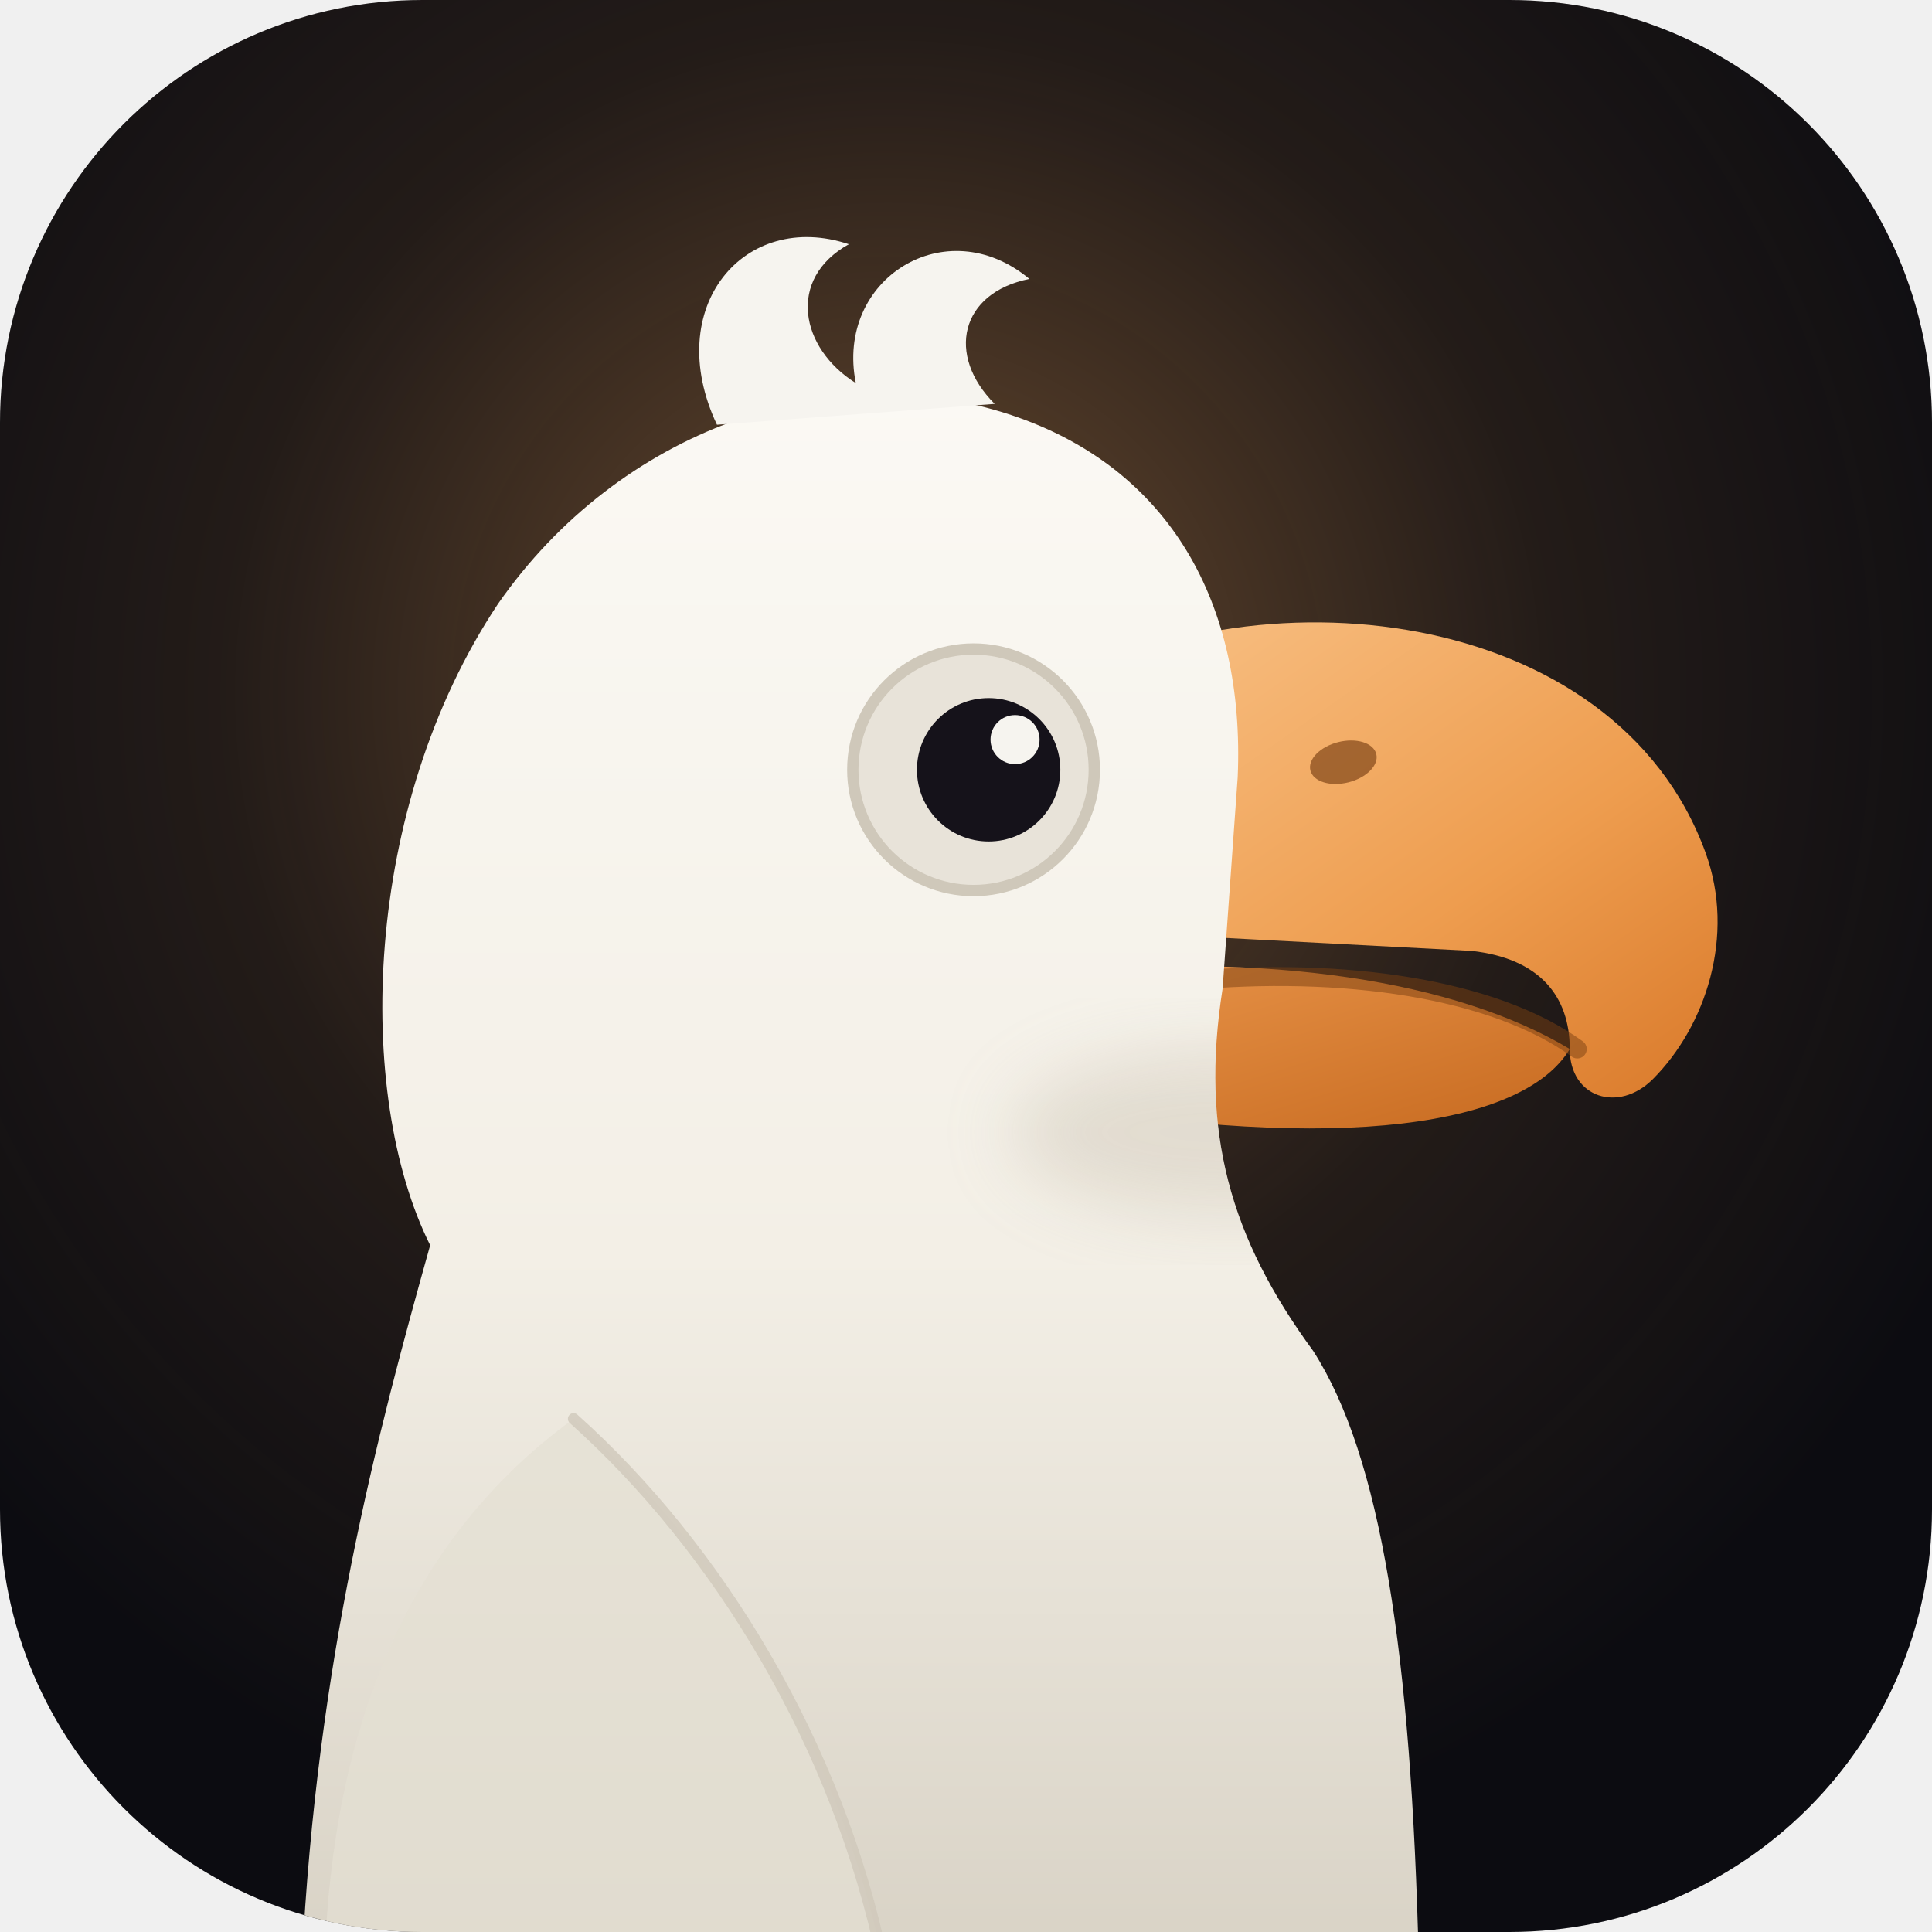
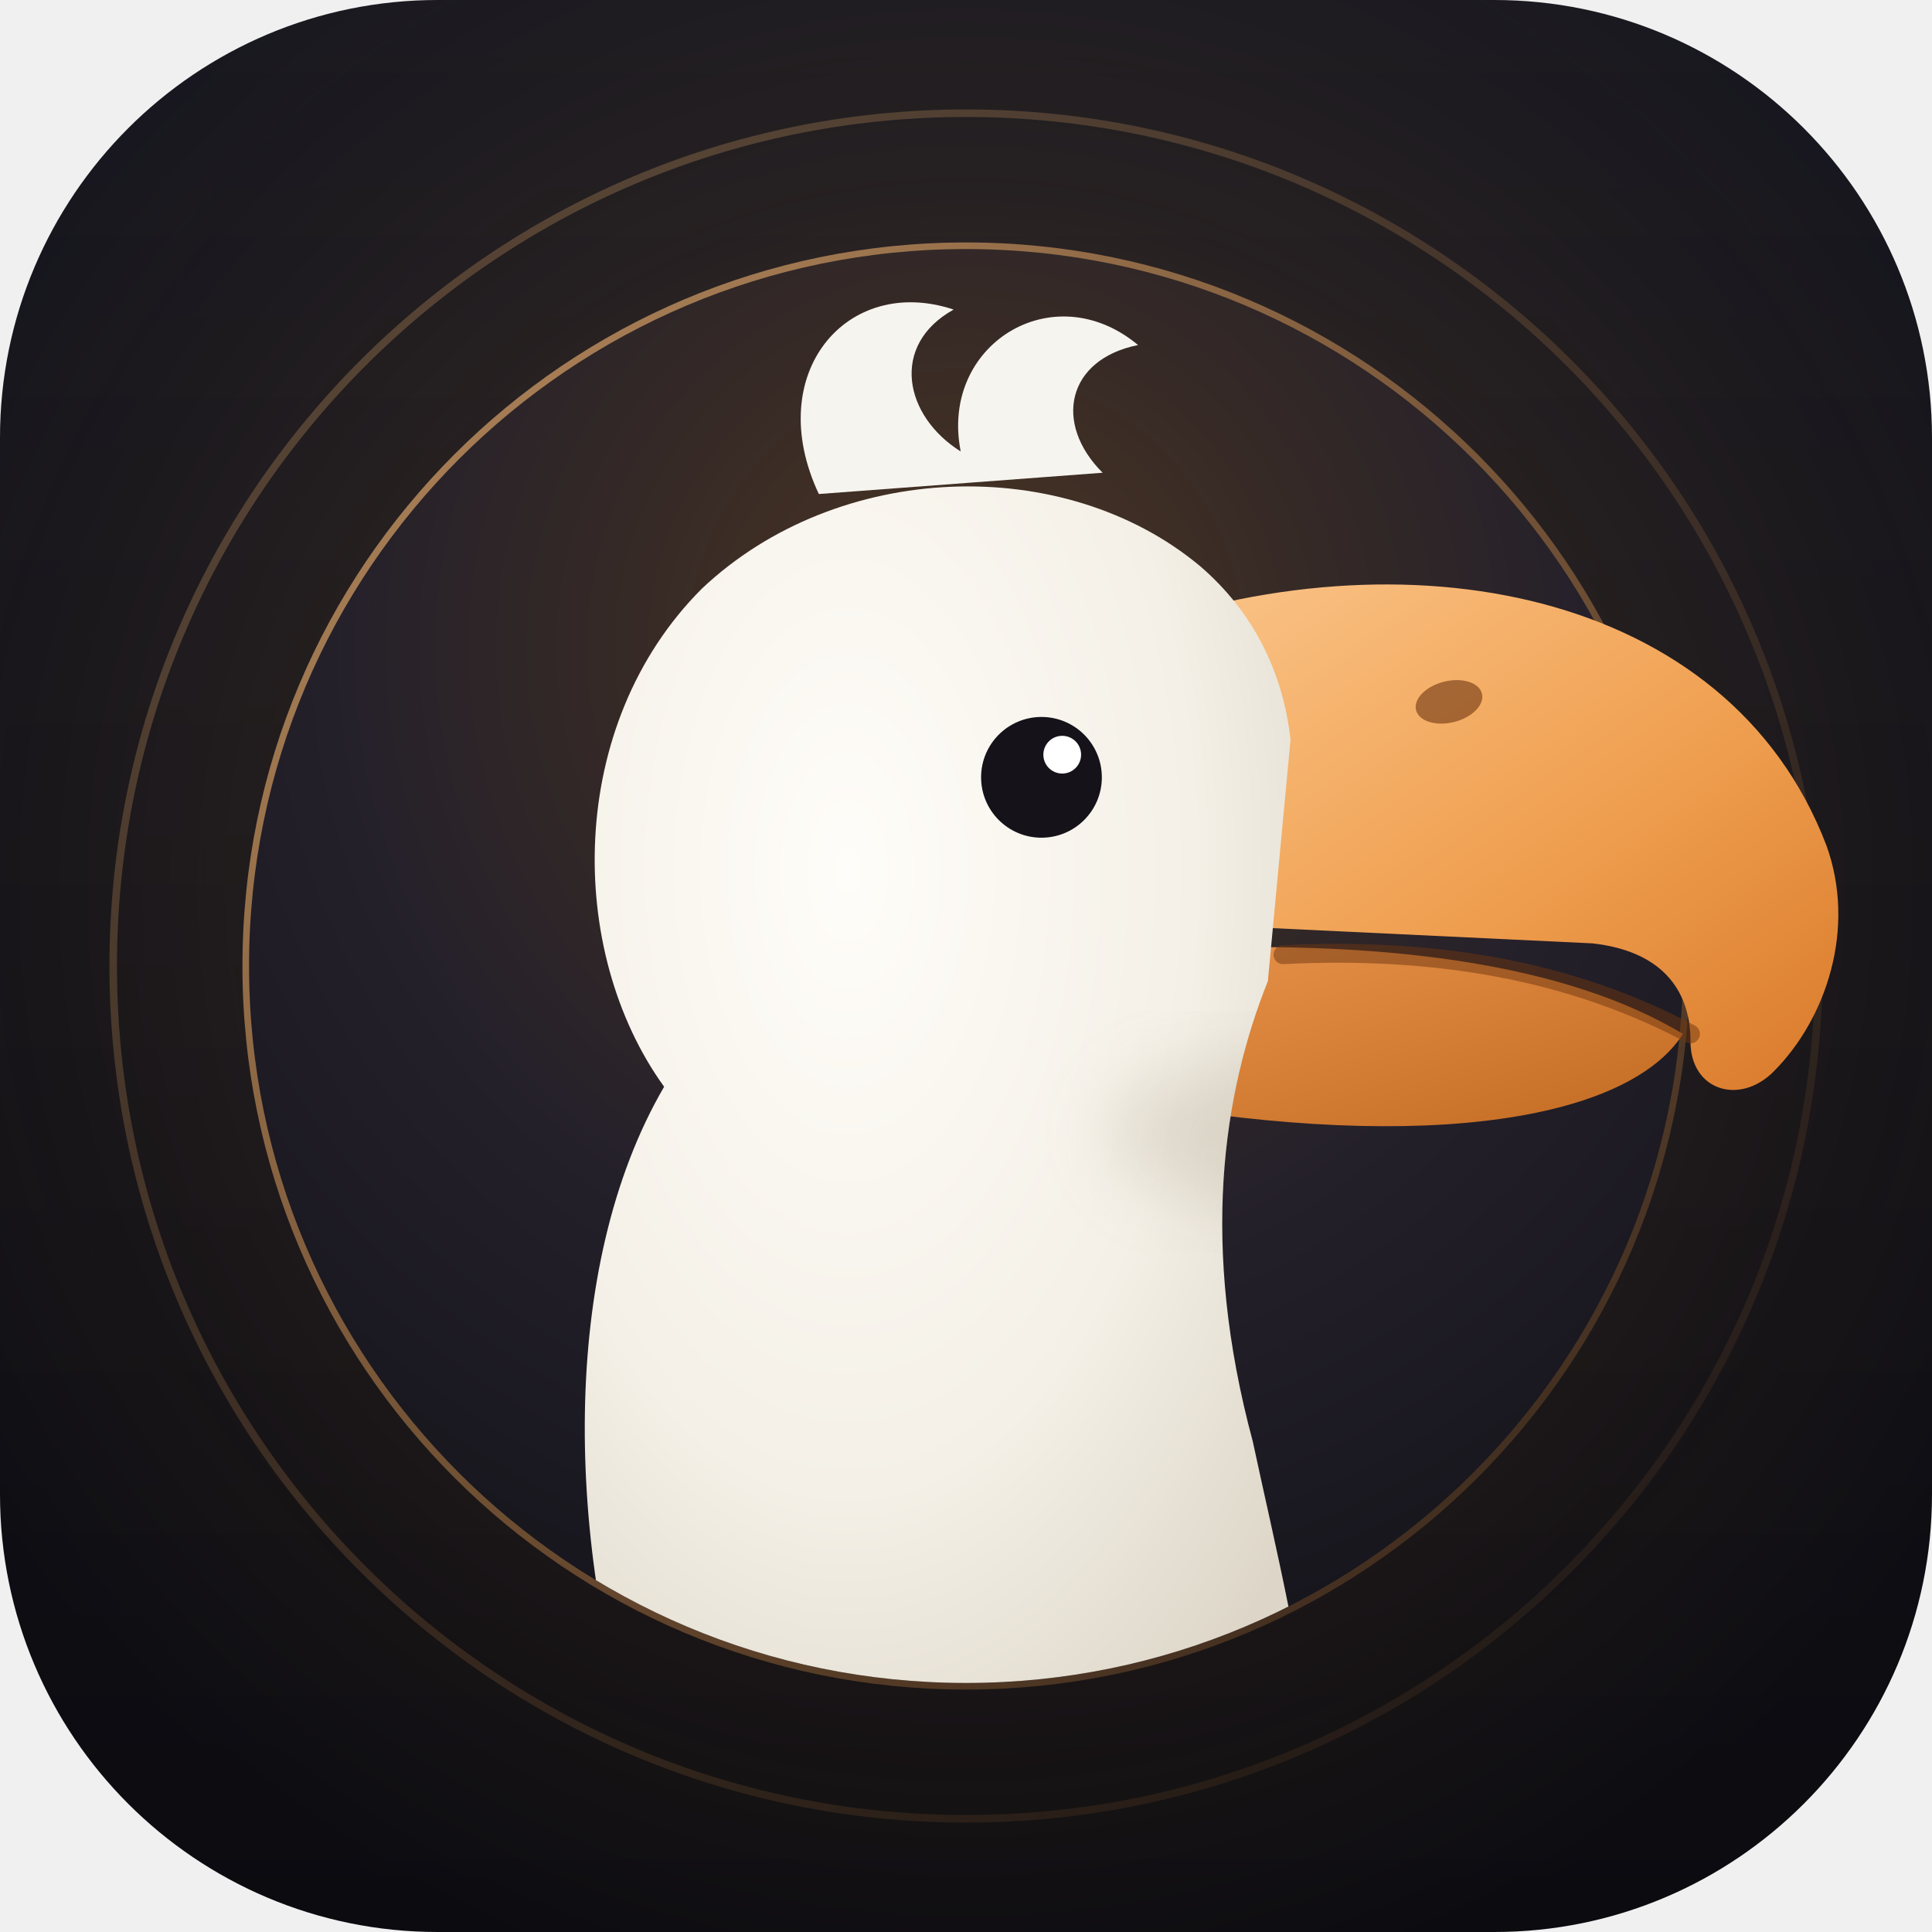
<svg xmlns="http://www.w3.org/2000/svg" viewBox="0 0 512 512">
  <defs>
-     <radialGradient id="glow" cx="46%" cy="36%" r="62%">
-       <stop offset="0" stop-color="#f2a65a" stop-opacity=".42" />
-       <stop offset=".55" stop-color="#f2a65a" stop-opacity=".1" />
+     <radialGradient id="glow" cx="50%" cy="46%" r="60%">
+       <stop offset="0" stop-color="#f2a65a" stop-opacity=".34" />
+       <stop offset=".6" stop-color="#f2a65a" stop-opacity=".07" />
      <stop offset="1" stop-color="#f2a65a" stop-opacity="0" />
    </radialGradient>
-     <linearGradient id="body" x1="0" y1="0" x2="0" y2="1">
-       <stop offset="0" stop-color="#fbf9f4" />
-       <stop offset=".55" stop-color="#f3efe6" />
-       <stop offset="1" stop-color="#d8d2c5" />
+     <linearGradient id="bg" x1="0" y1="0" x2="0" y2="1">
+       <stop offset="0" stop-color="#17171f" />
+       <stop offset="1" stop-color="#0b0b10" />
    </linearGradient>
+     <radialGradient id="head" cx="36%" cy="30%" r="80%">
+       <stop offset="0" stop-color="#fffdf9" />
+       <stop offset=".6" stop-color="#f4f0e7" />
+       <stop offset="1" stop-color="#ddd6c8" />
+     </radialGradient>
    <linearGradient id="beak" x1="0" y1="0" x2="1" y2="1">
-       <stop offset="0" stop-color="#f9c48a" />
-       <stop offset=".6" stop-color="#ee9d4f" />
+       <stop offset="0" stop-color="#fbc78d" />
+       <stop offset=".55" stop-color="#f0a051" />
      <stop offset="1" stop-color="#d9792a" />
    </linearGradient>
    <linearGradient id="beak2" x1="0" y1="0" x2="1" y2="1">
-       <stop offset="0" stop-color="#e9954a" />
-       <stop offset="1" stop-color="#c76a20" />
+       <stop offset="0" stop-color="#e7924a" />
+       <stop offset="1" stop-color="#c26a22" />
    </linearGradient>
+     <linearGradient id="ring" x1="0" y1="0" x2="1" y2="1">
+       <stop offset="0" stop-color="#f7bd7e" stop-opacity=".7" />
+       <stop offset="1" stop-color="#e08a3a" stop-opacity=".12" />
+     </linearGradient>
+     <radialGradient id="lens" cx="50%" cy="28%" r="80%">
+       <stop offset="0" stop-color="#4b3522" />
+       <stop offset=".55" stop-color="#24202a" />
+       <stop offset="1" stop-color="#121218" />
+     </radialGradient>
    <filter id="soft" x="-30%" y="-30%" width="160%" height="160%">
      <feGaussianBlur stdDeviation="9" />
    </filter>
-     <clipPath id="bird">
-       <path d="M104 520C108 440 124 380 138 330 118 290 120 214 156 160 188 114 244 94 292 110c42 14 62 50 60 96l-4 56c-6 38 2 66 24 96 18 28 26 80 28 162z" />
-     </clipPath>
    <clipPath id="card">
-       <rect width="512" height="512" rx="112" />
+       <rect width="512" height="512" rx="116" />
    </clipPath>
  </defs>
-   <rect width="512" height="512" rx="112" fill="#0c0c11" />
-   <rect width="512" height="512" rx="112" fill="url(#glow)" />
+   <rect width="512" height="512" rx="116" fill="url(#bg)" />
+   <rect width="512" height="512" rx="116" fill="url(#glow)" />
  <g clip-path="url(#card)">
-     <g transform="translate(-24 0)">
-       <g>
-         <path d="M300 184C356 150 452 160 476 226c8 22 0 46-14 60-9 9-22 5-22-8 0-14-8-24-26-26l-114-6z" fill="url(#beak)" />
-         <path d="M300 258C360 252 410 260 440 278 428 298 380 306 300 292z" fill="url(#beak2)" />
-         <path d="M338 260C380 256 420 262 442 278" fill="none" stroke="#7a3f12" stroke-width="5" stroke-linecap="round" opacity=".5" />
-         <ellipse cx="380" cy="202" rx="9" ry="5.5" transform="rotate(-14 380 202)" fill="#7a3f12" opacity=".65" />
-         <path d="M104 520C108 440 124 380 138 330 118 290 120 214 156 160 188 114 244 94 292 110c42 14 62 50 60 96l-4 56c-6 38 2 66 24 96 18 28 26 80 28 162z" fill="url(#body)" />
-         <g clip-path="url(#bird)">
-           <ellipse cx="350" cy="300" rx="58" ry="22" fill="#a99c86" opacity=".24" filter="url(#soft)" />
-           <path d="M110 520C112 458 132 408 176 376 214 410 246 462 258 520z" fill="#e4dfd3" opacity=".7" />
-           <path d="M176 376C214 410 246 462 258 520" fill="none" stroke="#cfc8ba" stroke-width="3" stroke-linecap="round" opacity=".8" />
-         </g>
-         <path transform="translate(76 4) scale(.92)" d="M150 118c-16-34 8-62 38-52-18 10-14 30 2 40-6-30 26-50 50-30-20 4-24 22-10 36z" fill="#f6f4ef" />
-         <circle cx="282" cy="204" r="32" fill="#e8e3d9" stroke="#cfc8ba" stroke-width="3" />
-         <circle cx="286" cy="204" r="19" fill="#15121a" />
-         <circle cx="293" cy="196" r="6.5" fill="#f6f4ef" />
+     <circle cx="256" cy="256" r="190" fill="none" stroke="url(#ring)" stroke-width="3.5" />
+     <circle cx="256" cy="256" r="226" fill="none" stroke="url(#ring)" stroke-width="2" opacity=".4" />
+     <circle cx="256" cy="256" r="190" fill="url(#lens)" />
+     <path d="M296 168C372 140 458 156 484 224c8 22 0 46-14 60-9 9-22 5-22-8 0-14-8-24-26-26l-126-6z" fill="url(#beak)" />
+     <path d="M300 252C368 248 416 256 446 274 432 296 380 306 300 292z" fill="url(#beak2)" />
+     <path d="M340 253C380 251 416 257 448 274" fill="none" stroke="#6e3610" stroke-width="5" stroke-linecap="round" opacity=".5" />
+     <ellipse cx="384" cy="186" rx="9" ry="5.5" transform="rotate(-14 384 186)" fill="#6e3610" opacity=".6" />
+     <clipPath id="lensclip">
+       <circle cx="256" cy="256" r="190" />
+     </clipPath>
+     <clipPath id="bodyclip">
+       <path d="M170 470C150 410 148 336 176 288 150 252 150 192 186 156 222 122 282 120 318 150c14 12 22 28 24 46l-6 64c-12 30-18 70-4 122 6 28 14 60 16 88z" />
+     </clipPath>
+     <g clip-path="url(#lensclip)">
+       <path d="M170 470C150 410 148 336 176 288 150 252 150 192 186 156 222 122 282 120 318 150c14 12 22 28 24 46l-6 64c-12 30-18 70-4 122 6 28 14 60 16 88z" fill="url(#head)" />
+       <g clip-path="url(#bodyclip)">
+         <ellipse cx="338" cy="300" rx="44" ry="20" fill="#9d9078" opacity=".24" filter="url(#soft)" />
      </g>
+       <path transform="translate(76 20) scale(.94)" d="M150 118c-16-34 8-62 38-52-18 10-14 30 2 40-6-30 26-50 50-30-20 4-24 22-10 36z" fill="#f6f4ef" />
    </g>
+     <circle cx="276" cy="206" r="16" fill="#15121a" />
+     <circle cx="281.500" cy="200" r="5" fill="#fff" />
  </g>
</svg>
